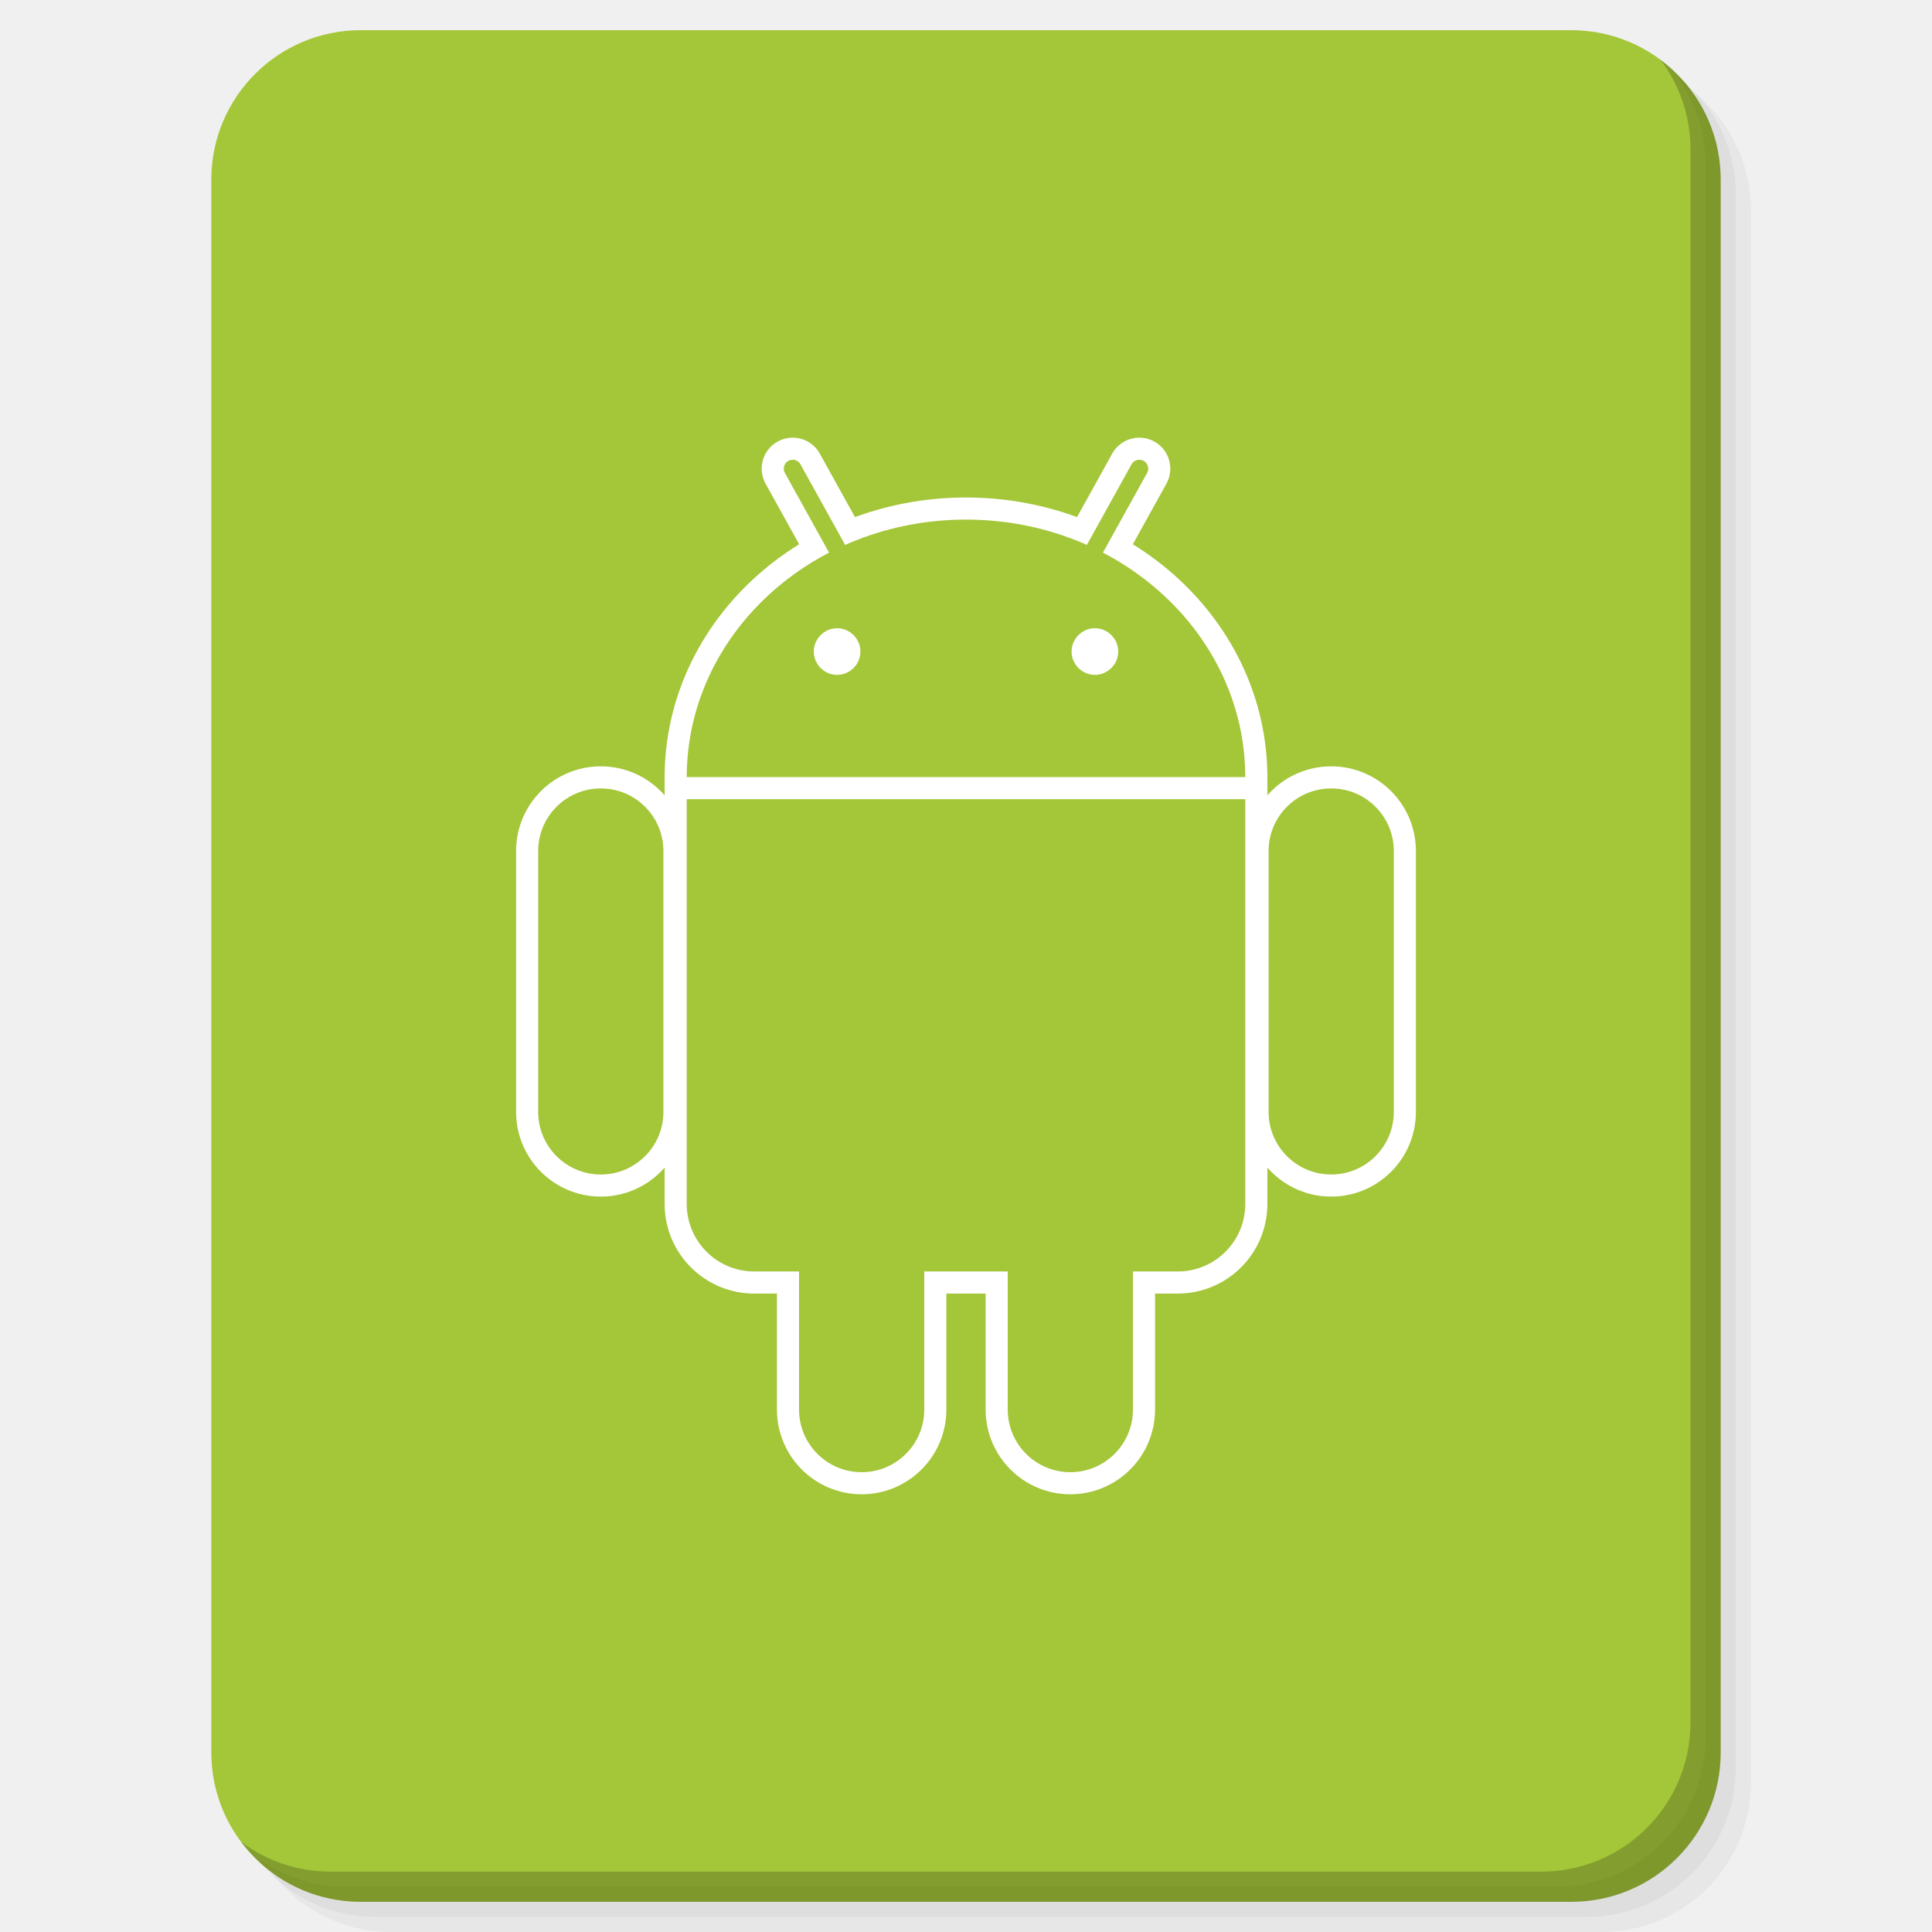
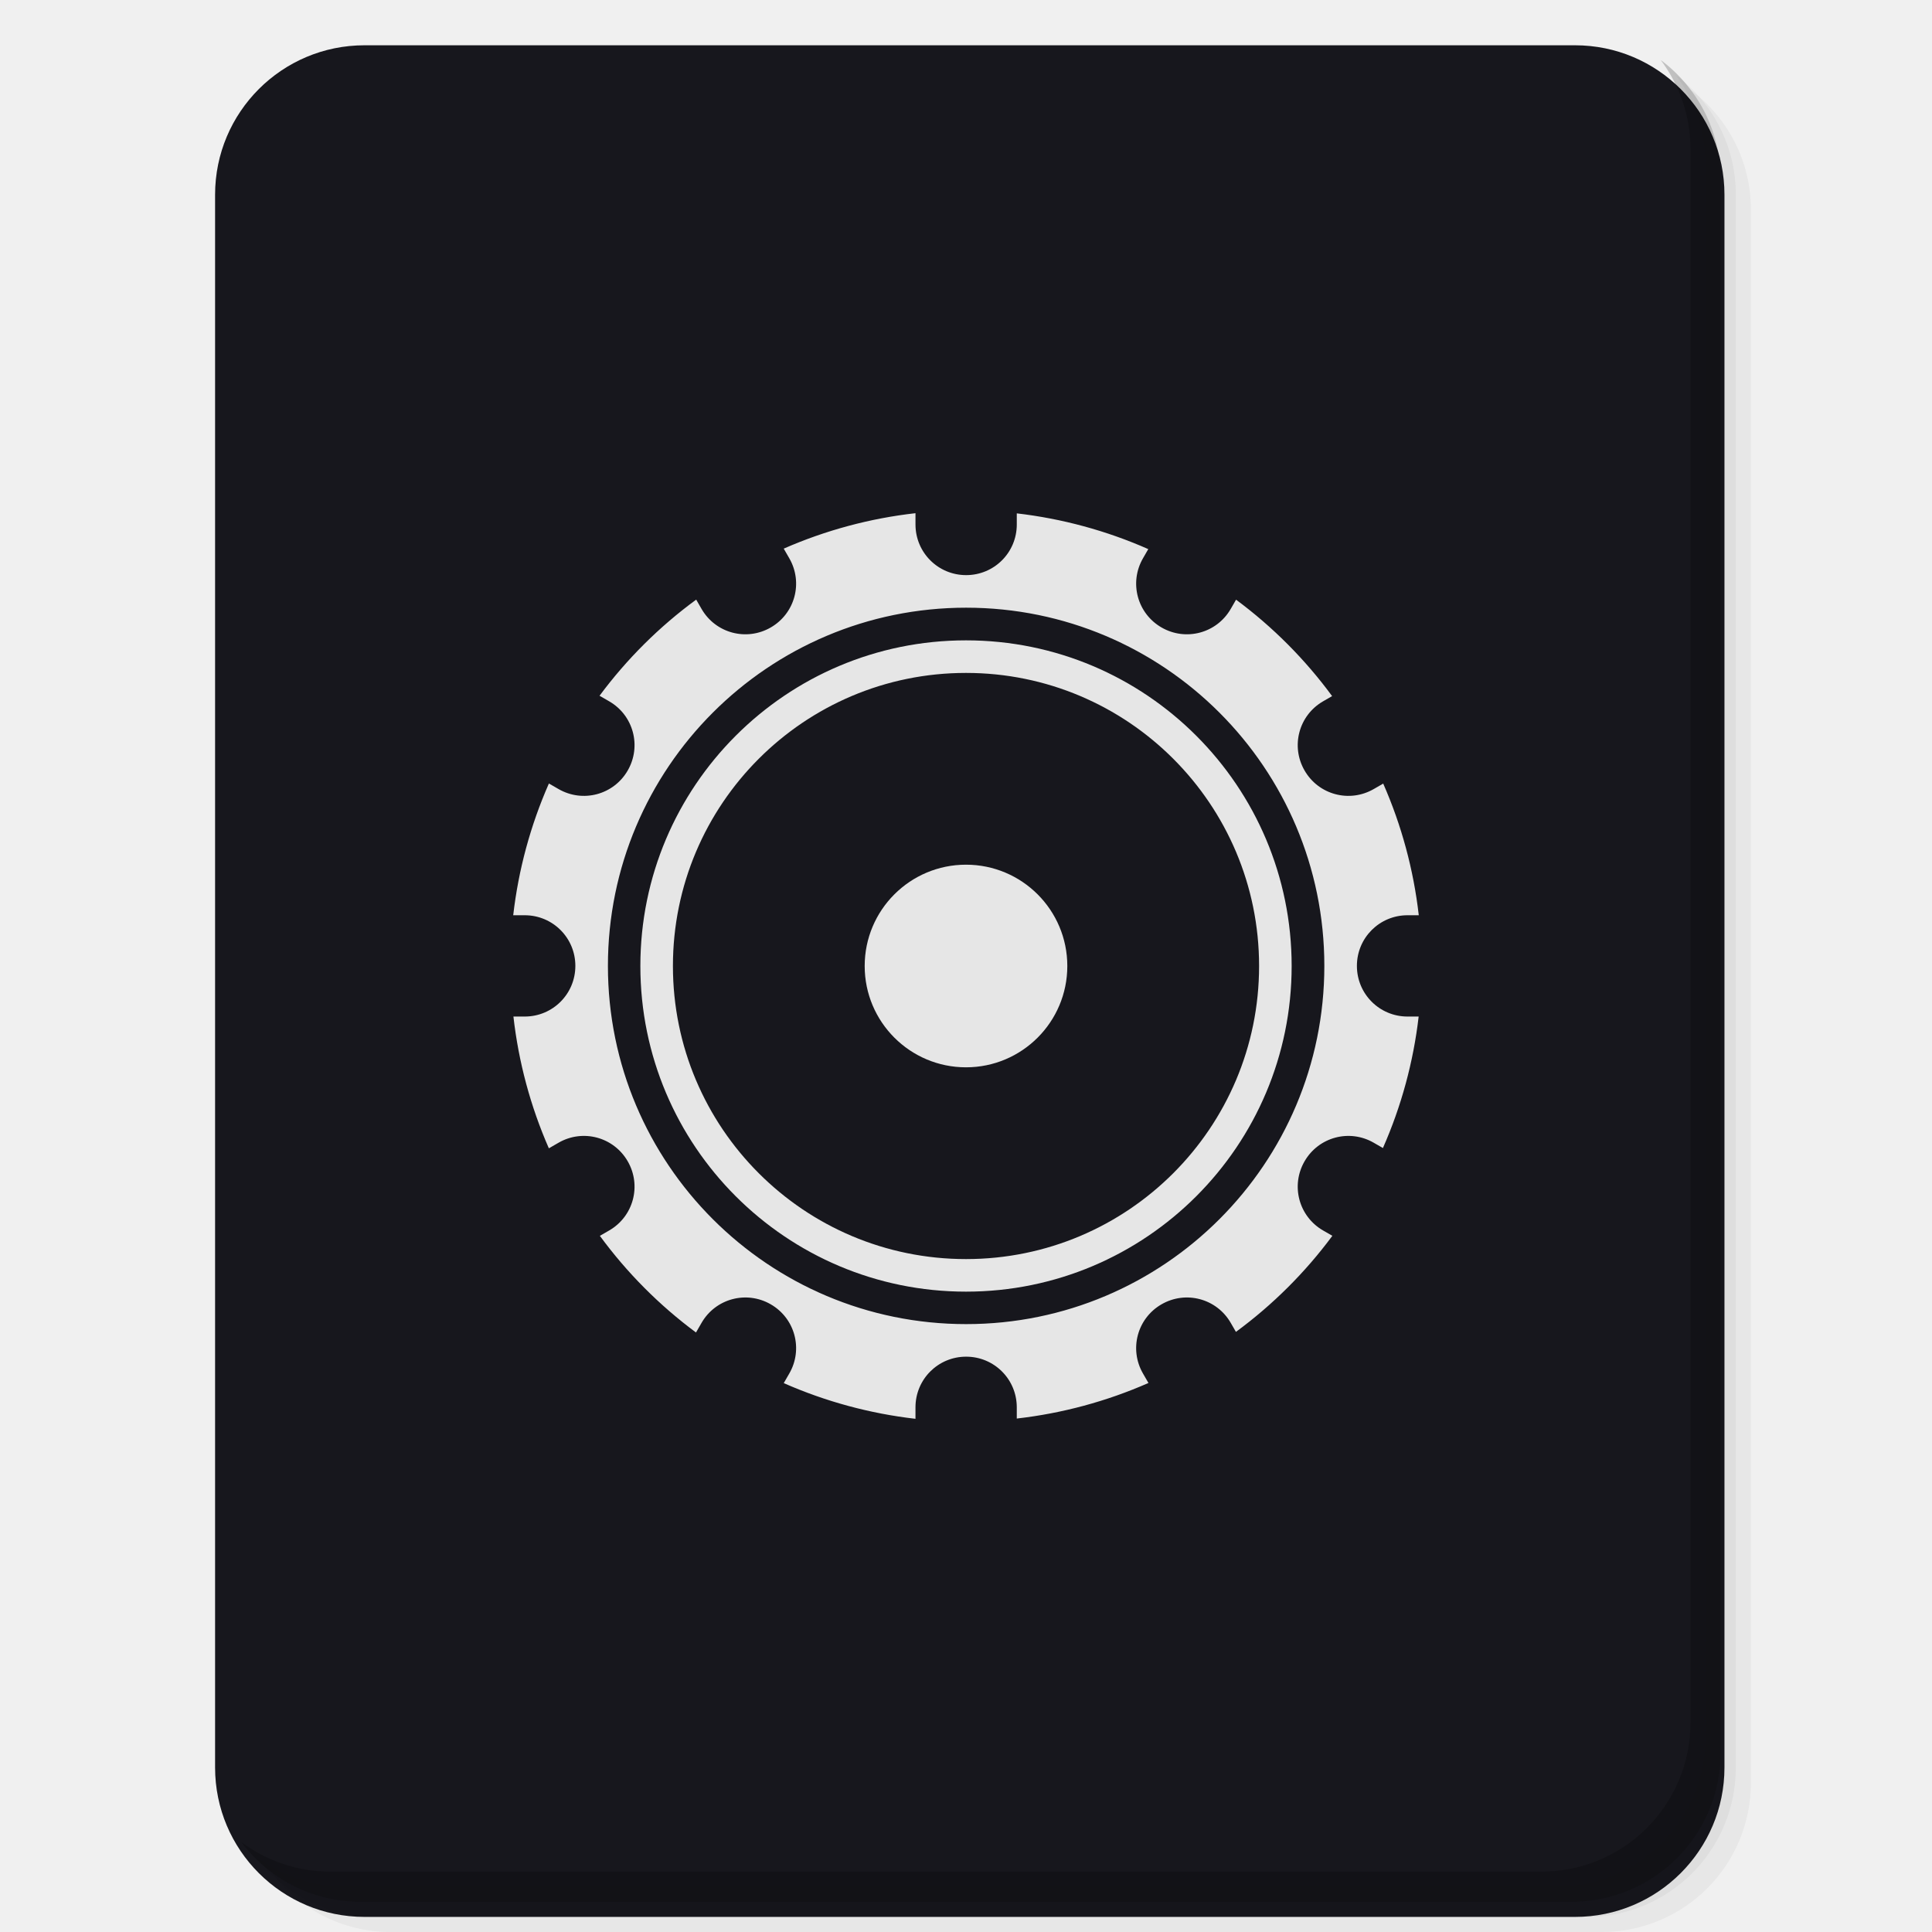
<svg xmlns="http://www.w3.org/2000/svg" xmlns:xlink="http://www.w3.org/1999/xlink" version="1.1" id="Layer_1" x="0px" y="0px" viewBox="0 0 256 256" enable-background="new 0 0 256 256" xml:space="preserve">
  <defs id="defs251">
    <clipPath id="b">
      <use width="100%" overflow="visible" xlink:href="#a" height="100%" id="use5" />
    </clipPath>
    <linearGradient x1="29.337" x2="81.837" y1="75.021" gradientUnits="userSpaceOnUse" y2="44.354" id="c">
      <stop id="stop10" offset="0" stop-opacity=".6" stop-color="#A52714" />
      <stop id="stop12" offset=".66" stop-opacity="0" stop-color="#A52714" />
    </linearGradient>
    <clipPath id="clipPath1232">
      <use width="100%" overflow="visible" xlink:href="#a" height="100%" id="use1230" />
    </clipPath>
    <clipPath id="clipPath1236">
      <use width="100%" overflow="visible" xlink:href="#a" height="100%" id="use1234" />
    </clipPath>
    <linearGradient x1="110.87" x2="52.538" y1="164.5" gradientUnits="userSpaceOnUse" y2="130.33" id="d">
      <stop id="stop23" offset="0" stop-opacity=".4" stop-color="#055524" />
      <stop id="stop25" offset=".33" stop-opacity="0" stop-color="#055524" />
    </linearGradient>
    <clipPath id="clipPath1244">
      <use width="100%" overflow="visible" xlink:href="#a" height="100%" id="use1242" />
    </clipPath>
    <clipPath id="clipPath1248">
      <use width="100%" overflow="visible" xlink:href="#a" height="100%" id="use1246" />
    </clipPath>
    <clipPath id="f">
      <use y="0" x="0" style="overflow:visible" id="use37" height="100%" xlink:href="#e" overflow="visible" width="100%" />
    </clipPath>
    <linearGradient x1="121.86" x2="136.55" y1="49.804" gradientUnits="userSpaceOnUse" y2="114.13" id="g">
      <stop id="stop42" offset="0" stop-opacity=".3" stop-color="#EA6100" />
      <stop id="stop44" offset=".66" stop-opacity="0" stop-color="#EA6100" />
    </linearGradient>
    <clipPath id="clipPath1258">
      <use width="100%" overflow="visible" xlink:href="#a" height="100%" id="use1256" />
    </clipPath>
    <clipPath id="clipPath1269">
      <use width="100%" overflow="visible" xlink:href="#a" height="100%" id="use1267" />
    </clipPath>
    <clipPath id="j">
      <use y="0" x="0" style="overflow:visible" id="use62" height="100%" xlink:href="#i" overflow="visible" width="100%" />
    </clipPath>
    <radialGradient id="l" gradientUnits="userSpaceOnUse" cy="55.948" cx="668.18" gradientTransform="translate(-576)" r="84.078">
      <stop stop-color="#3E2723" stop-opacity=".2" offset="0" id="stop73" />
      <stop stop-color="#3E2723" stop-opacity="0" offset="1" id="stop75" />
    </radialGradient>
    <clipPath id="clipPath1285">
      <use width="100%" overflow="visible" xlink:href="#a" height="100%" id="use1283" />
    </clipPath>
    <clipPath id="clipPath1289">
      <use width="100%" overflow="visible" xlink:href="#a" height="100%" id="use1287" />
    </clipPath>
    <clipPath id="n">
      <use y="0" x="0" style="overflow:visible" id="use83" height="100%" xlink:href="#m" overflow="visible" width="100%" />
    </clipPath>
    <radialGradient id="p" gradientUnits="userSpaceOnUse" cy="48.52" cx="597.88" gradientTransform="translate(-576)" r="78.044">
      <stop stop-color="#3E2723" stop-opacity=".2" offset="0" id="stop94" />
      <stop stop-color="#3E2723" stop-opacity="0" offset="1" id="stop96" />
    </radialGradient>
    <clipPath id="clipPath1305">
      <use width="100%" overflow="visible" xlink:href="#a" height="100%" id="use1303" />
    </clipPath>
    <radialGradient id="q" gradientUnits="userSpaceOnUse" cy="96.138" cx="671.84" gradientTransform="translate(-576)" r="87.87">
      <stop stop-color="#263238" stop-opacity=".2" offset="0" id="stop101" />
      <stop stop-color="#263238" stop-opacity="0" offset="1" id="stop103" />
    </radialGradient>
    <clipPath id="clipPath1312">
      <use width="100%" overflow="visible" xlink:href="#a" height="100%" id="use1310" />
    </clipPath>
    <clipPath id="clipPath1316">
      <use width="100%" overflow="visible" xlink:href="#a" height="100%" id="use1314" />
    </clipPath>
    <clipPath id="clipPath1320">
      <use width="100%" overflow="visible" xlink:href="#a" height="100%" id="use1318" />
    </clipPath>
    <clipPath id="clipPath1324">
      <use width="100%" overflow="visible" xlink:href="#a" height="100%" id="use1322" />
    </clipPath>
    <path d="m 8,184 h 83.77 l 38.88,-38.88 V 116 H 61.36 L 8,24.48 Z" id="e" />
    <path d="m 96,56 34.65,60 -38.88,68 H 184 V 56 Z" id="i" />
    <path d="M 21.97,8 V 48.34 L 61.36,116 96,56 h 88 V 8 Z" id="m" />
    <clipPath id="b-1">
      <use width="100%" overflow="visible" xlink:href="#a" height="100%" id="use5-7" />
    </clipPath>
    <clipPath id="clipPath1232-2">
      <use width="100%" overflow="visible" xlink:href="#a" height="100%" id="use1230-2" />
    </clipPath>
    <clipPath id="clipPath1236-6">
      <use width="100%" overflow="visible" xlink:href="#a" height="100%" id="use1234-1" />
    </clipPath>
    <clipPath id="clipPath1244-1">
      <use width="100%" overflow="visible" xlink:href="#a" height="100%" id="use1242-5" />
    </clipPath>
    <clipPath id="clipPath1248-9">
      <use width="100%" overflow="visible" xlink:href="#a" height="100%" id="use1246-4" />
    </clipPath>
    <clipPath id="f-9">
      <use y="0" x="0" style="overflow:visible" id="use37-0" height="100%" xlink:href="#e-8" overflow="visible" width="100%" />
    </clipPath>
    <clipPath id="clipPath1258-7">
      <use width="100%" overflow="visible" xlink:href="#a" height="100%" id="use1256-7" />
    </clipPath>
    <clipPath id="clipPath1269-1">
      <use width="100%" overflow="visible" xlink:href="#a" height="100%" id="use1267-1" />
    </clipPath>
    <clipPath id="j-5">
      <use y="0" x="0" style="overflow:visible" id="use62-9" height="100%" xlink:href="#i-5" overflow="visible" width="100%" />
    </clipPath>
    <radialGradient id="l-7" gradientUnits="userSpaceOnUse" cy="55.948" cx="668.18" gradientTransform="translate(-576)" r="84.078">
      <stop stop-color="#3E2723" stop-opacity=".2" offset="0" id="stop73-7" />
      <stop stop-color="#3E2723" stop-opacity="0" offset="1" id="stop75-6" />
    </radialGradient>
    <clipPath id="clipPath1285-7">
      <use width="100%" overflow="visible" xlink:href="#a" height="100%" id="use1283-3" />
    </clipPath>
    <clipPath id="clipPath1289-6">
      <use width="100%" overflow="visible" xlink:href="#a" height="100%" id="use1287-5" />
    </clipPath>
    <clipPath id="n-6">
      <use y="0" x="0" style="overflow:visible" id="use83-3" height="100%" xlink:href="#m-6" overflow="visible" width="100%" />
    </clipPath>
    <radialGradient id="p-9" gradientUnits="userSpaceOnUse" cy="48.52" cx="597.88" gradientTransform="translate(-576)" r="78.044">
      <stop stop-color="#3E2723" stop-opacity=".2" offset="0" id="stop94-4" />
      <stop stop-color="#3E2723" stop-opacity="0" offset="1" id="stop96-8" />
    </radialGradient>
    <clipPath id="clipPath1305-1">
      <use width="100%" overflow="visible" xlink:href="#a" height="100%" id="use1303-2" />
    </clipPath>
    <radialGradient id="q-9" gradientUnits="userSpaceOnUse" cy="96.138" cx="671.84" gradientTransform="translate(-576)" r="87.87">
      <stop stop-color="#263238" stop-opacity=".2" offset="0" id="stop101-3" />
      <stop stop-color="#263238" stop-opacity="0" offset="1" id="stop103-9" />
    </radialGradient>
    <clipPath id="clipPath1312-0">
      <use width="100%" overflow="visible" xlink:href="#a" height="100%" id="use1310-8" />
    </clipPath>
    <clipPath id="clipPath1316-8">
      <use width="100%" overflow="visible" xlink:href="#a" height="100%" id="use1314-5" />
    </clipPath>
    <clipPath id="clipPath1320-0">
      <use width="100%" overflow="visible" xlink:href="#a" height="100%" id="use1318-9" />
    </clipPath>
    <clipPath id="clipPath1324-6">
      <use width="100%" overflow="visible" xlink:href="#a" height="100%" id="use1322-3" />
    </clipPath>
    <path d="m 8,184 h 83.77 l 38.88,-38.88 V 116 H 61.36 L 8,24.48 Z" id="e-8" />
    <path d="m 96,56 34.65,60 -38.88,68 H 184 V 56 Z" id="i-5" />
    <path d="M 21.97,8 V 48.34 L 61.36,116 96,56 h 88 V 8 Z" id="m-6" />
    <radialGradient id="r" gradientUnits="userSpaceOnUse" cy="32.014" cx="34.286" gradientTransform="translate(-23.07961,-106.2699)" r="176.75">
      <stop stop-color="#fff" stop-opacity=".1" offset="0" id="stop130" />
      <stop stop-color="#fff" stop-opacity="0" offset="1" id="stop132" />
    </radialGradient>
    <clipPath id="b-0">
      <use y="0" x="0" style="overflow:visible" width="100%" overflow="visible" xlink:href="#a" height="100%" id="use5-5" />
    </clipPath>
    <clipPath id="clipPath963">
      <use y="0" x="0" style="overflow:visible" width="100%" overflow="visible" xlink:href="#a" height="100%" id="use961" />
    </clipPath>
    <clipPath id="clipPath967">
      <use y="0" x="0" style="overflow:visible" width="100%" overflow="visible" xlink:href="#a" height="100%" id="use965" />
    </clipPath>
    <radialGradient id="q-94" gradientUnits="userSpaceOnUse" cy="96.138" cx="671.84" gradientTransform="translate(-576)" r="87.87">
      <stop stop-color="#263238" stop-opacity=".2" offset="0" id="stop101-6" />
      <stop stop-color="#263238" stop-opacity="0" offset="1" id="stop103-92" />
    </radialGradient>
    <clipPath id="clipPath974">
      <use y="0" x="0" style="overflow:visible" width="100%" overflow="visible" xlink:href="#a" height="100%" id="use972" />
    </clipPath>
    <radialGradient id="p-2" gradientUnits="userSpaceOnUse" cy="48.52" cx="597.88" gradientTransform="translate(-576)" r="78.044">
      <stop stop-color="#3E2723" stop-opacity=".2" offset="0" id="stop94-47" />
      <stop stop-color="#3E2723" stop-opacity="0" offset="1" id="stop96-7" />
    </radialGradient>
    <clipPath id="clipPath981">
      <use y="0" x="0" style="overflow:visible" width="100%" overflow="visible" xlink:href="#a" height="100%" id="use979" />
    </clipPath>
    <clipPath id="clipPath985">
      <use y="0" x="0" style="overflow:visible" width="100%" overflow="visible" xlink:href="#a" height="100%" id="use983" />
    </clipPath>
    <clipPath id="n-5">
      <use width="100%" overflow="visible" xlink:href="#m-0" height="100%" id="use83-4" style="overflow:visible" x="0" y="0" />
    </clipPath>
    <radialGradient id="l-2" gradientUnits="userSpaceOnUse" cy="55.948" cx="668.18" gradientTransform="translate(-576)" r="84.078">
      <stop stop-color="#3E2723" stop-opacity=".2" offset="0" id="stop73-8" />
      <stop stop-color="#3E2723" stop-opacity="0" offset="1" id="stop75-9" />
    </radialGradient>
    <clipPath id="clipPath997">
      <use y="0" x="0" style="overflow:visible" width="100%" overflow="visible" xlink:href="#a" height="100%" id="use995" />
    </clipPath>
    <clipPath id="clipPath1001">
      <use y="0" x="0" style="overflow:visible" width="100%" overflow="visible" xlink:href="#a" height="100%" id="use999" />
    </clipPath>
    <clipPath id="j-3">
      <use width="100%" overflow="visible" xlink:href="#i-1" height="100%" id="use62-6" style="overflow:visible" x="0" y="0" />
    </clipPath>
    <clipPath id="clipPath1010">
      <use y="0" x="0" style="overflow:visible" width="100%" overflow="visible" xlink:href="#a" height="100%" id="use1008" />
    </clipPath>
    <clipPath id="clipPath1017">
      <use y="0" x="0" style="overflow:visible" width="100%" overflow="visible" xlink:href="#a" height="100%" id="use1015" />
    </clipPath>
    <clipPath id="f-0">
      <use width="100%" overflow="visible" xlink:href="#e-1" height="100%" id="use37-5" style="overflow:visible" x="0" y="0" />
    </clipPath>
    <clipPath id="clipPath1029">
      <use y="0" x="0" style="overflow:visible" width="100%" overflow="visible" xlink:href="#a" height="100%" id="use1027" />
    </clipPath>
    <clipPath id="clipPath1033">
      <use y="0" x="0" style="overflow:visible" width="100%" overflow="visible" xlink:href="#a" height="100%" id="use1031" />
    </clipPath>
    <clipPath id="clipPath1043">
      <use y="0" x="0" style="overflow:visible" width="100%" overflow="visible" xlink:href="#a" height="100%" id="use1041" />
    </clipPath>
    <clipPath id="clipPath1047">
      <use y="0" x="0" style="overflow:visible" width="100%" overflow="visible" xlink:href="#a" height="100%" id="use1045" />
    </clipPath>
    <path id="e-1" d="m 8,184 h 83.77 l 38.88,-38.88 V 116 H 61.36 L 8,24.48 Z" />
    <path id="i-1" d="m 96,56 34.65,60 -38.88,68 H 184 V 56 Z" />
    <path id="m-0" d="M 21.97,8 V 48.34 L 61.36,116 96,56 h 88 V 8 Z" />
    <circle r="88" cx="96" cy="96" id="a" />
    <path d="m8 184h83.77l38.88-38.88v-29.12h-69.29l-53.36-91.52z" id="e-6" />
    <path d="m96 56l34.65 60-38.88 68h92.23v-128z" id="i-2" />
    <path d="m21.97 8v40.34l39.39 67.66 34.64-60h88v-48z" id="m-8" />
    <defs id="defs1820">
      <path d="M 21.97,8 V 48.34 L 61.36,116 96,56 h 88 V 8 Z" id="path1928" />
    </defs>
    <clipPath id="n-7">
      <use id="use1822" height="100%" xlink:href="#m-8" overflow="visible" width="100%" style="overflow:visible" x="0" y="0" />
    </clipPath>
    <defs id="defs1799">
      <path d="m 96,56 34.65,60 -38.88,68 H 184 V 56 Z" id="path1918" />
    </defs>
    <clipPath id="j-6">
      <use id="use1801" height="100%" xlink:href="#i-2" overflow="visible" width="100%" style="overflow:visible" x="0" y="0" />
    </clipPath>
    <defs id="defs1774">
      <path d="m 8,184 h 83.77 l 38.88,-38.88 V 116 H 61.36 L 8,24.48 Z" id="path1902" />
    </defs>
    <clipPath id="f-06">
      <use id="use1776" height="100%" xlink:href="#e-6" overflow="visible" width="100%" style="overflow:visible" x="0" y="0" />
    </clipPath>
    <linearGradient x1="110.87" x2="52.538" y1="164.5" gradientUnits="userSpaceOnUse" y2="130.33" id="linearGradient1897">
      <stop id="stop1762" offset="0" stop-opacity=".4" stop-color="#055524" />
      <stop id="stop1764" offset=".33" stop-opacity="0" stop-color="#055524" />
    </linearGradient>
    <linearGradient x1="29.337" x2="81.837" y1="75.021" gradientUnits="userSpaceOnUse" y2="44.354" id="linearGradient1889">
      <stop id="stop1749" offset="0" stop-opacity=".6" stop-color="#A52714" />
      <stop id="stop1751" offset=".66" stop-opacity="0" stop-color="#A52714" />
    </linearGradient>
    <linearGradient id="linearGradient1910" y2="114.13" gradientUnits="userSpaceOnUse" y1="49.804" x2="136.55" x1="121.86">
      <stop stop-color="#EA6100" stop-opacity=".3" offset="0" id="stop1781" />
      <stop stop-color="#EA6100" stop-opacity="0" offset=".66" id="stop1783" />
    </linearGradient>
    <clipPath id="b-3">
      <use y="0" x="0" style="overflow:visible" width="100%" overflow="visible" xlink:href="#a" height="100%" id="use5-1" />
    </clipPath>
    <clipPath id="clipPath1024">
      <use y="0" x="0" style="overflow:visible" width="100%" overflow="visible" xlink:href="#a" height="100%" id="use1022" />
    </clipPath>
    <clipPath id="clipPath1028">
      <use y="0" x="0" style="overflow:visible" width="100%" overflow="visible" xlink:href="#a" height="100%" id="use1026" />
    </clipPath>
    <clipPath id="clipPath1035">
      <use y="0" x="0" style="overflow:visible" width="100%" overflow="visible" xlink:href="#a" height="100%" id="use1033" />
    </clipPath>
    <clipPath id="clipPath1039">
      <use y="0" x="0" style="overflow:visible" width="100%" overflow="visible" xlink:href="#a" height="100%" id="use1037" />
    </clipPath>
    <clipPath id="f-6">
      <use y="0" x="0" style="overflow:visible" id="use37-8" height="100%" xlink:href="#e-61" overflow="visible" width="100%" />
    </clipPath>
    <clipPath id="clipPath1048">
      <use y="0" x="0" style="overflow:visible" width="100%" overflow="visible" xlink:href="#a" height="100%" id="use1046" />
    </clipPath>
    <clipPath id="clipPath1058">
      <use y="0" x="0" style="overflow:visible" width="100%" overflow="visible" xlink:href="#a" height="100%" id="use1056" />
    </clipPath>
    <clipPath id="j-66">
      <use y="0" x="0" style="overflow:visible" id="use62-4" height="100%" xlink:href="#i-59" overflow="visible" width="100%" />
    </clipPath>
    <radialGradient id="l-9" gradientUnits="userSpaceOnUse" cy="55.948" cx="668.18" gradientTransform="translate(-576)" r="84.078">
      <stop stop-color="#3E2723" stop-opacity=".2" offset="0" id="stop73-5" />
      <stop stop-color="#3E2723" stop-opacity="0" offset="1" id="stop75-0" />
    </radialGradient>
    <clipPath id="clipPath1073">
      <use y="0" x="0" style="overflow:visible" width="100%" overflow="visible" xlink:href="#a" height="100%" id="use1071" />
    </clipPath>
    <clipPath id="clipPath1077">
      <use y="0" x="0" style="overflow:visible" width="100%" overflow="visible" xlink:href="#a" height="100%" id="use1075" />
    </clipPath>
    <clipPath id="n-4">
      <use y="0" x="0" style="overflow:visible" id="use83-8" height="100%" xlink:href="#m-4" overflow="visible" width="100%" />
    </clipPath>
    <radialGradient id="p-7" gradientUnits="userSpaceOnUse" cy="48.52" cx="597.88" gradientTransform="translate(-576)" r="78.044">
      <stop stop-color="#3E2723" stop-opacity=".2" offset="0" id="stop94-1" />
      <stop stop-color="#3E2723" stop-opacity="0" offset="1" id="stop96-72" />
    </radialGradient>
    <clipPath id="clipPath1092">
      <use y="0" x="0" style="overflow:visible" width="100%" overflow="visible" xlink:href="#a" height="100%" id="use1090" />
    </clipPath>
    <radialGradient id="q-7" gradientUnits="userSpaceOnUse" cy="96.138" cx="671.84" gradientTransform="translate(-576)" r="87.87">
      <stop stop-color="#263238" stop-opacity=".2" offset="0" id="stop101-2" />
      <stop stop-color="#263238" stop-opacity="0" offset="1" id="stop103-2" />
    </radialGradient>
    <clipPath id="clipPath1099">
      <use y="0" x="0" style="overflow:visible" width="100%" overflow="visible" xlink:href="#a" height="100%" id="use1097" />
    </clipPath>
    <clipPath id="clipPath1103">
      <use y="0" x="0" style="overflow:visible" width="100%" overflow="visible" xlink:href="#a" height="100%" id="use1101" />
    </clipPath>
    <clipPath id="clipPath1107">
      <use y="0" x="0" style="overflow:visible" width="100%" overflow="visible" xlink:href="#a" height="100%" id="use1105" />
    </clipPath>
    <clipPath id="clipPath1111">
      <use y="0" x="0" style="overflow:visible" width="100%" overflow="visible" xlink:href="#a" height="100%" id="use1109" />
    </clipPath>
    <radialGradient id="r-6" gradientUnits="userSpaceOnUse" cy="32.014" cx="34.286" gradientTransform="translate(-7,-7)" r="176.75">
      <stop stop-color="#fff" stop-opacity=".1" offset="0" id="stop130-1" />
      <stop stop-color="#fff" stop-opacity="0" offset="1" id="stop132-0" />
    </radialGradient>
    <path d="m 8,184 h 83.77 l 38.88,-38.88 V 116 H 61.36 L 8,24.48 Z" id="e-61" />
    <path d="m 96,56 34.65,60 -38.88,68 H 184 V 56 Z" id="i-59" />
    <path d="M 21.97,8 V 48.34 L 61.36,116 96,56 h 88 V 8 Z" id="m-4" />
    <clipPath id="b-9">
      <use y="0" x="0" style="overflow:visible" width="100%" overflow="visible" xlink:href="#a" height="100%" id="use5-0" />
    </clipPath>
    <clipPath id="clipPath1024-7">
      <use y="0" x="0" style="overflow:visible" width="100%" overflow="visible" xlink:href="#a" height="100%" id="use1022-7" />
    </clipPath>
    <clipPath id="clipPath1028-1">
      <use y="0" x="0" style="overflow:visible" width="100%" overflow="visible" xlink:href="#a" height="100%" id="use1026-1" />
    </clipPath>
    <clipPath id="clipPath1035-7">
      <use y="0" x="0" style="overflow:visible" width="100%" overflow="visible" xlink:href="#a" height="100%" id="use1033-7" />
    </clipPath>
    <clipPath id="clipPath1039-6">
      <use y="0" x="0" style="overflow:visible" width="100%" overflow="visible" xlink:href="#a" height="100%" id="use1037-7" />
    </clipPath>
    <clipPath id="f-3">
      <use y="0" x="0" style="overflow:visible" id="use37-6" height="100%" xlink:href="#e-9" overflow="visible" width="100%" />
    </clipPath>
    <clipPath id="clipPath1048-3">
      <use y="0" x="0" style="overflow:visible" width="100%" overflow="visible" xlink:href="#a" height="100%" id="use1046-9" />
    </clipPath>
    <clipPath id="clipPath1058-4">
      <use y="0" x="0" style="overflow:visible" width="100%" overflow="visible" xlink:href="#a" height="100%" id="use1056-8" />
    </clipPath>
    <clipPath id="j-1">
      <use y="0" x="0" style="overflow:visible" id="use62-2" height="100%" xlink:href="#i-6" overflow="visible" width="100%" />
    </clipPath>
    <radialGradient id="l-93" gradientUnits="userSpaceOnUse" cy="55.948" cx="668.18" gradientTransform="translate(-576)" r="84.078">
      <stop stop-color="#3E2723" stop-opacity=".2" offset="0" id="stop73-9" />
      <stop stop-color="#3E2723" stop-opacity="0" offset="1" id="stop75-08" />
    </radialGradient>
    <clipPath id="clipPath1073-8">
      <use y="0" x="0" style="overflow:visible" width="100%" overflow="visible" xlink:href="#a" height="100%" id="use1071-5" />
    </clipPath>
    <clipPath id="clipPath1077-0">
      <use y="0" x="0" style="overflow:visible" width="100%" overflow="visible" xlink:href="#a" height="100%" id="use1075-9" />
    </clipPath>
    <clipPath id="n-63">
      <use y="0" x="0" style="overflow:visible" id="use83-85" height="100%" xlink:href="#m-2" overflow="visible" width="100%" />
    </clipPath>
    <radialGradient id="p-6" gradientUnits="userSpaceOnUse" cy="48.52" cx="597.88" gradientTransform="translate(-576)" r="78.044">
      <stop stop-color="#3E2723" stop-opacity=".2" offset="0" id="stop94-11" />
      <stop stop-color="#3E2723" stop-opacity="0" offset="1" id="stop96-5" />
    </radialGradient>
    <clipPath id="clipPath1092-9">
      <use y="0" x="0" style="overflow:visible" width="100%" overflow="visible" xlink:href="#a" height="100%" id="use1090-8" />
    </clipPath>
    <radialGradient id="q-4" gradientUnits="userSpaceOnUse" cy="96.138" cx="671.84" gradientTransform="translate(-576)" r="87.87">
      <stop stop-color="#263238" stop-opacity=".2" offset="0" id="stop101-8" />
      <stop stop-color="#263238" stop-opacity="0" offset="1" id="stop103-1" />
    </radialGradient>
    <clipPath id="clipPath1099-0">
      <use y="0" x="0" style="overflow:visible" width="100%" overflow="visible" xlink:href="#a" height="100%" id="use1097-3" />
    </clipPath>
    <clipPath id="clipPath1103-0">
      <use y="0" x="0" style="overflow:visible" width="100%" overflow="visible" xlink:href="#a" height="100%" id="use1101-4" />
    </clipPath>
    <clipPath id="clipPath1107-4">
      <use y="0" x="0" style="overflow:visible" width="100%" overflow="visible" xlink:href="#a" height="100%" id="use1105-4" />
    </clipPath>
    <clipPath id="clipPath1111-4">
      <use y="0" x="0" style="overflow:visible" width="100%" overflow="visible" xlink:href="#a" height="100%" id="use1109-7" />
    </clipPath>
    <radialGradient id="r-63" gradientUnits="userSpaceOnUse" cy="32.014" cx="34.286" gradientTransform="translate(-7,-7)" r="176.75">
      <stop stop-color="#fff" stop-opacity=".1" offset="0" id="stop130-17" />
      <stop stop-color="#fff" stop-opacity="0" offset="1" id="stop132-5" />
    </radialGradient>
    <path d="m 8,184 h 83.77 l 38.88,-38.88 V 116 H 61.36 L 8,24.48 Z" id="e-9" />
    <path d="m 96,56 34.65,60 -38.88,68 H 184 V 56 Z" id="i-6" />
    <path d="M 21.97,8 V 48.34 L 61.36,116 96,56 h 88 V 8 Z" id="m-2" />
    <filter y="-0.25" height="1.5" style="color-interpolation-filters:sRGB;" id="filter1161">
      <feGaussianBlur stdDeviation="5" result="result6" id="feGaussianBlur1151" />
      <feComposite result="result8" in="SourceGraphic" operator="atop" in2="result6" id="feComposite1153" />
      <feComposite result="result9" operator="over" in2="SourceAlpha" in="result8" id="feComposite1155" />
      <feColorMatrix values="1 0 0 0 0 0 1 0 0 0 0 0 1 0 0 0 0 0 1 0 " result="result10" id="feColorMatrix1157" />
      <feBlend in="result10" mode="normal" in2="result6" id="feBlend1159" />
    </filter>
    <filter style="color-interpolation-filters:sRGB;" id="filter1179">
      <feMorphology result="result1" in="SourceAlpha" operator="dilate" radius="3.6" id="feMorphology1167" />
      <feGaussianBlur stdDeviation="3.6" in="result1" result="result0" id="feGaussianBlur1169" />
      <feDiffuseLighting surfaceScale="-5" id="feDiffuseLighting1173">
        <feDistantLight elevation="45" azimuth="225" id="feDistantLight1171" />
      </feDiffuseLighting>
      <feComposite in2="result0" operator="in" result="result91" id="feComposite1175" />
      <feComposite in="SourceGraphic" in2="result91" id="feComposite1177" />
    </filter>
    <clipPath clipPathUnits="userSpaceOnUse" id="clipPath1201">
      <rect style="display:inline;fill:#d38d5f;fill-opacity:1;stroke:none;stroke-width:3.159;stroke-linecap:butt;stroke-linejoin:bevel;stroke-miterlimit:4;stroke-dasharray:none;stroke-opacity:1;paint-order:fill markers stroke" id="rect1203" width="200" height="240" x="-219.5" y="-92.5" ry="19.5" transform="scale(-1)" />
    </clipPath>
    <clipPath clipPathUnits="userSpaceOnUse" id="clipPath1201-3">
      <rect style="display:inline;fill:#d38d5f;fill-opacity:1;stroke:none;stroke-width:3.159;stroke-linecap:butt;stroke-linejoin:bevel;stroke-miterlimit:4;stroke-dasharray:none;stroke-opacity:1;paint-order:fill markers stroke" id="rect1203-6" width="200" height="240" x="-219.5" y="-92.5" ry="19.5" transform="scale(-1)" />
    </clipPath>
    <filter style="color-interpolation-filters:sRGB" id="filter1179-7">
      <feMorphology result="result1" in="SourceAlpha" operator="dilate" radius="3.6" id="feMorphology1167-5" />
      <feGaussianBlur stdDeviation="3.6" in="result1" result="result0" id="feGaussianBlur1169-3" />
      <feDiffuseLighting surfaceScale="-5" id="feDiffuseLighting1173-5">
        <feDistantLight elevation="45" azimuth="225" id="feDistantLight1171-6" />
      </feDiffuseLighting>
      <feComposite in2="result0" operator="in" result="result91" id="feComposite1175-2" />
      <feComposite in="SourceGraphic" in2="result91" id="feComposite1177-9" />
    </filter>
    <clipPath clipPathUnits="userSpaceOnUse" id="clipPath1201-3-3">
      <rect style="display:inline;fill:#d38d5f;fill-opacity:1;stroke:none;stroke-width:3.159;stroke-linecap:butt;stroke-linejoin:bevel;stroke-miterlimit:4;stroke-dasharray:none;stroke-opacity:1;paint-order:fill markers stroke" id="rect1203-6-6" width="200" height="240" x="-219.5" y="-92.5" ry="19.5" transform="scale(-1)" />
    </clipPath>
    <clipPath clipPathUnits="userSpaceOnUse" id="clipPath1201-3-36">
      <rect style="display:inline;fill:#d38d5f;fill-opacity:1;stroke:none;stroke-width:3.159;stroke-linecap:butt;stroke-linejoin:bevel;stroke-miterlimit:4;stroke-dasharray:none;stroke-opacity:1;paint-order:fill markers stroke" id="rect1203-6-7" width="200" height="240" x="-219.5" y="-92.5" ry="19.5" transform="scale(-1)" />
    </clipPath>
    <clipPath clipPathUnits="userSpaceOnUse" id="clipPath1201-3-36-3">
      <rect style="display:inline;fill:#d38d5f;fill-opacity:1;stroke:none;stroke-width:3.159;stroke-linecap:butt;stroke-linejoin:bevel;stroke-miterlimit:4;stroke-dasharray:none;stroke-opacity:1;paint-order:fill markers stroke" id="rect1203-6-7-5" width="200" height="240" x="-219.5" y="-92.5" ry="19.5" transform="scale(-1)" />
    </clipPath>
    <clipPath clipPathUnits="userSpaceOnUse" id="clipPath1201-3-6">
      <rect style="display:inline;fill:#d38d5f;fill-opacity:1;stroke:none;stroke-width:3.159;stroke-linecap:butt;stroke-linejoin:bevel;stroke-miterlimit:4;stroke-dasharray:none;stroke-opacity:1;paint-order:fill markers stroke" id="rect1203-6-2" width="200" height="240" x="-219.5" y="-92.5" ry="19.5" transform="scale(-1)" />
    </clipPath>
    <clipPath clipPathUnits="userSpaceOnUse" id="clipPath1201-36">
      <rect style="display:inline;fill:#d38d5f;fill-opacity:1;stroke:none;stroke-width:3.159;stroke-linecap:butt;stroke-linejoin:bevel;stroke-miterlimit:4;stroke-dasharray:none;stroke-opacity:1;paint-order:fill markers stroke" id="rect1203-0" width="200" height="240" x="-219.5" y="-92.5" ry="19.5" transform="scale(-1)" />
    </clipPath>
    <filter style="color-interpolation-filters:sRGB" id="filter1179-6">
      <feMorphology result="result1" in="SourceAlpha" operator="dilate" radius="3.6" id="feMorphology1167-2" />
      <feGaussianBlur stdDeviation="3.6" in="result1" result="result0" id="feGaussianBlur1169-6" />
      <feDiffuseLighting surfaceScale="-5" id="feDiffuseLighting1173-1">
        <feDistantLight elevation="45" azimuth="225" id="feDistantLight1171-8" />
      </feDiffuseLighting>
      <feComposite in2="result0" operator="in" result="result91" id="feComposite1175-7" />
      <feComposite in="SourceGraphic" in2="result91" id="feComposite1177-92" />
    </filter>
  </defs>
  <g id="layer2" style="display:inline">
-     <rect style="display:inline;opacity:1;fill:#a4c639;fill-opacity:1;fill-rule:nonzero;stroke:none;stroke-width:0.527;stroke-linecap:butt;stroke-linejoin:bevel;stroke-miterlimit:4;stroke-dasharray:none;stroke-opacity:1;paint-order:fill markers stroke" id="rect1200-2-7" width="200" height="248" x="28" y="4" ry="19.799" />
+     <rect style="display:inline;opacity:1;fill:#17171d;fill-opacity:1;fill-rule:nonzero;stroke:none;stroke-width:0.527;stroke-linecap:butt;stroke-linejoin:bevel;stroke-miterlimit:4;stroke-dasharray:none;stroke-opacity:1;paint-order:fill markers stroke" id="rect1200-2-7" width="200" height="248" x="28.5" y="6" ry="19.799" />
+     <g style="display:inline" id="g1097" transform="matrix(0.8629941,0,0,0.8629941,17.4936,17.53676)">
+       <circle r="15.556" cy="128" cx="128.05" id="path1114-7" style="fill:#e6e6e6;fill-opacity:1;stroke:none;stroke-width:7.778;stroke-miterlimit:4;stroke-dasharray:none;stroke-opacity:1" />
+       <path id="path1114-5-7" d="m 120.293,58.475 a 70,70 0 0 0 -20.23,5.441 l 0.855,1.482 c 2.154,3.732 0.884,8.469 -2.848,10.623 -3.732,2.154 -8.469,0.886 -10.623,-2.846 l -0.824,-1.43 a 70,70 0 0 0 -14.84,14.76 l 1.48,0.854 c 3.732,2.154 5,6.893 2.846,10.625 -2.154,3.732 -6.891,5 -10.623,2.846 l -1.477,-0.852 a 70,70 0 0 0 -5.48,20.229 h 1.764 c 4.309,0 7.777,3.468 7.777,7.777 0,4.309 -3.468,7.777 -7.777,7.777 h -1.732 a 70,70 0 0 0 5.441,20.232 l 1.484,-0.857 c 3.732,-2.154 8.469,-0.884 10.623,2.848 2.154,3.732 0.886,8.469 -2.846,10.623 l -1.43,0.824 a 70,70 0 0 0 14.76,14.84 l 0.854,-1.48 c 2.154,-3.732 6.891,-5 10.623,-2.846 3.732,2.154 5.002,6.891 2.848,10.623 l -0.852,1.477 a 70,70 0 0 0 20.227,5.48 v -1.764 c 0,-4.309 3.468,-7.777 7.777,-7.777 4.309,0 7.777,3.468 7.777,7.777 v 1.723 a 70,70 0 0 0 20.217,-5.461 l -0.84,-1.455 c -2.154,-3.732 -0.886,-8.469 2.846,-10.623 3.732,-2.154 8.471,-0.886 10.625,2.846 l 0.801,1.387 a 70,70 0 0 0 14.805,-14.75 l -1.422,-0.82 c -3.732,-2.154 -5,-6.891 -2.846,-10.623 2.154,-3.732 6.891,-5.002 10.623,-2.848 l 1.408,0.812 a 70,70 0 0 0 5.488,-20.188 h -1.705 c -4.309,0 -7.777,-3.468 -7.777,-7.777 0,-4.309 3.468,-7.777 7.777,-7.777 h 1.723 a 70,70 0 0 0 -5.461,-20.215 l -1.453,0.838 c -3.732,2.154 -8.469,0.886 -10.623,-2.846 -2.154,-3.732 -0.886,-8.471 2.846,-10.625 l 1.385,-0.799 a 70,70 0 0 0 -14.748,-14.805 l -0.82,1.42 c -2.154,3.732 -6.893,5 -10.625,2.846 -3.732,-2.154 -5,-6.891 -2.846,-10.623 l 0.812,-1.408 a 70,70 0 0 0 -20.189,-5.488 v 1.705 c 0,4.309 -3.468,7.777 -7.777,7.777 -4.309,0 -7.777,-3.468 -7.777,-7.777 z m 7.777,14.51 a 55,55 0 0 1 55,55 55,55 0 0 1 -55,55 55,55 0 0 1 -55,-55 55,55 0 0 1 55,-55 z" style="fill:#e6e6e6;fill-opacity:1;stroke:none;stroke-width:35;stroke-miterlimit:4;stroke-dasharray:none;stroke-opacity:1" />
+       <path id="path1114-7-4" d="m 128.051,78 a 50,50 0 0 0 -50,50 50,50 0 0 0 50,50 50,50 0 0 0 50,-50 50,50 0 0 0 -50,-50 z m 0,5 a 45,45 0 0 1 45,45 45,45 0 0 1 -45,45 45,45 0 0 1 -45,-45 45,45 0 0 1 45,-45 z" style="fill:#e6e6e6;fill-opacity:1;stroke:none;stroke-width:25;stroke-miterlimit:4;stroke-dasharray:none;stroke-opacity:1" />
+     </g>
  </g>
  <g id="layer1" style="display:inline">
-     <g transform="matrix(0.4066484,0,0,0.4066484,128,86.33435)" id="g857">
-       <g style="fill:#a4c639" id="g17">
-         <use height="100%" width="100%" y="0" x="0" style="stroke:#ffffff;stroke-width:14.4" id="use2" xlink:href="#b-7" />
-         <use height="100%" width="100%" y="0" x="0" id="use4" transform="scale(-1,1)" xlink:href="#a-3" />
-         <g style="stroke:#ffffff;stroke-width:7.2" id="a-3">
-           <rect id="rect6" x="14" y="-86" width="13" height="86" transform="rotate(29)" rx="6.5" />
-           <rect x="-143" y="41" width="48" height="133" rx="24" id="c-6" />
-           <use height="100%" width="100%" id="use9" xlink:href="#c-6" x="85" y="97" />
-         </g>
-         <g id="b-7">
-           <ellipse cx="0" id="ellipse12" ry="84" rx="91" cy="41" />
-           <rect id="rect14" x="-91" y="20" width="182" height="182" rx="22" />
-         </g>
-       </g>
-       <g style="fill:#ffffff;stroke:#ffffff;stroke-width:7.2" id="g25">
-         <path id="path19" d="M -95,44.5 H 95" />
-         <circle cy="0" id="circle21" r="4" cx="-42" />
-         <circle cy="0" id="circle23" r="4" cx="42" />
-       </g>
-     </g>
-   </g>
+ 
+ 
+ </g>
  <g id="layer6" style="display:inline">
    <path style="display:inline;opacity:0.2;fill:#000000;fill-opacity:0.2;fill-rule:nonzero;stroke:none;stroke-width:0.527;stroke-linecap:butt;stroke-linejoin:bevel;stroke-miterlimit:4;stroke-dasharray:none;stroke-opacity:1;paint-order:fill markers stroke" d="M 222.053,9.947 C 224.522,13.25 226,17.34 226,21.799 V 230.201 C 226,241.17 217.17,250 206.201,250 H 45.799 C 41.34,250 37.25,248.522 33.947,246.053 37.552,250.874 43.289,254 49.799,254 H 210.201 C 221.17,254 230,245.17 230,234.201 V 25.799 c 0,-6.51 -3.126,-12.247 -7.947,-15.852 z" id="rect1200" />
    <path style="display:inline;opacity:1;fill:#000000;fill-opacity:0.2;fill-rule:nonzero;stroke:none;stroke-width:0.527;stroke-linecap:butt;stroke-linejoin:bevel;stroke-miterlimit:4;stroke-dasharray:none;stroke-opacity:1;paint-order:fill markers stroke" d="m 220.053,7.947 c 2.469,3.303 3.947,7.393 3.947,11.852 V 228.201 C 224,239.17 215.17,248 204.201,248 H 43.799 c -4.459,0 -8.549,-1.478 -11.852,-3.947 3.605,4.822 9.342,7.947 15.852,7.947 H 208.201 C 219.17,252 228,243.17 228,232.201 V 23.799 c 0,-6.51 -3.126,-12.247 -7.947,-15.852 z" id="rect1200-0" />
    <path style="display:inline;opacity:0.2;fill:#000000;fill-opacity:0.2;fill-rule:nonzero;stroke:none;stroke-width:0.527;stroke-linecap:butt;stroke-linejoin:bevel;stroke-miterlimit:4;stroke-dasharray:none;stroke-opacity:1;paint-order:fill markers stroke" d="M 224.053,11.947 C 226.522,15.25 228,19.34 228,23.799 V 232.201 C 228,243.17 219.17,252 208.201,252 H 47.799 c -4.459,0 -8.549,-1.478 -11.852,-3.947 C 39.552,252.874 45.289,256 51.799,256 H 212.201 C 223.17,256 232,247.17 232,236.201 V 27.799 c 0,-6.51 -3.126,-12.247 -7.947,-15.852 z" id="rect1200-9" />
  </g>
</svg>
